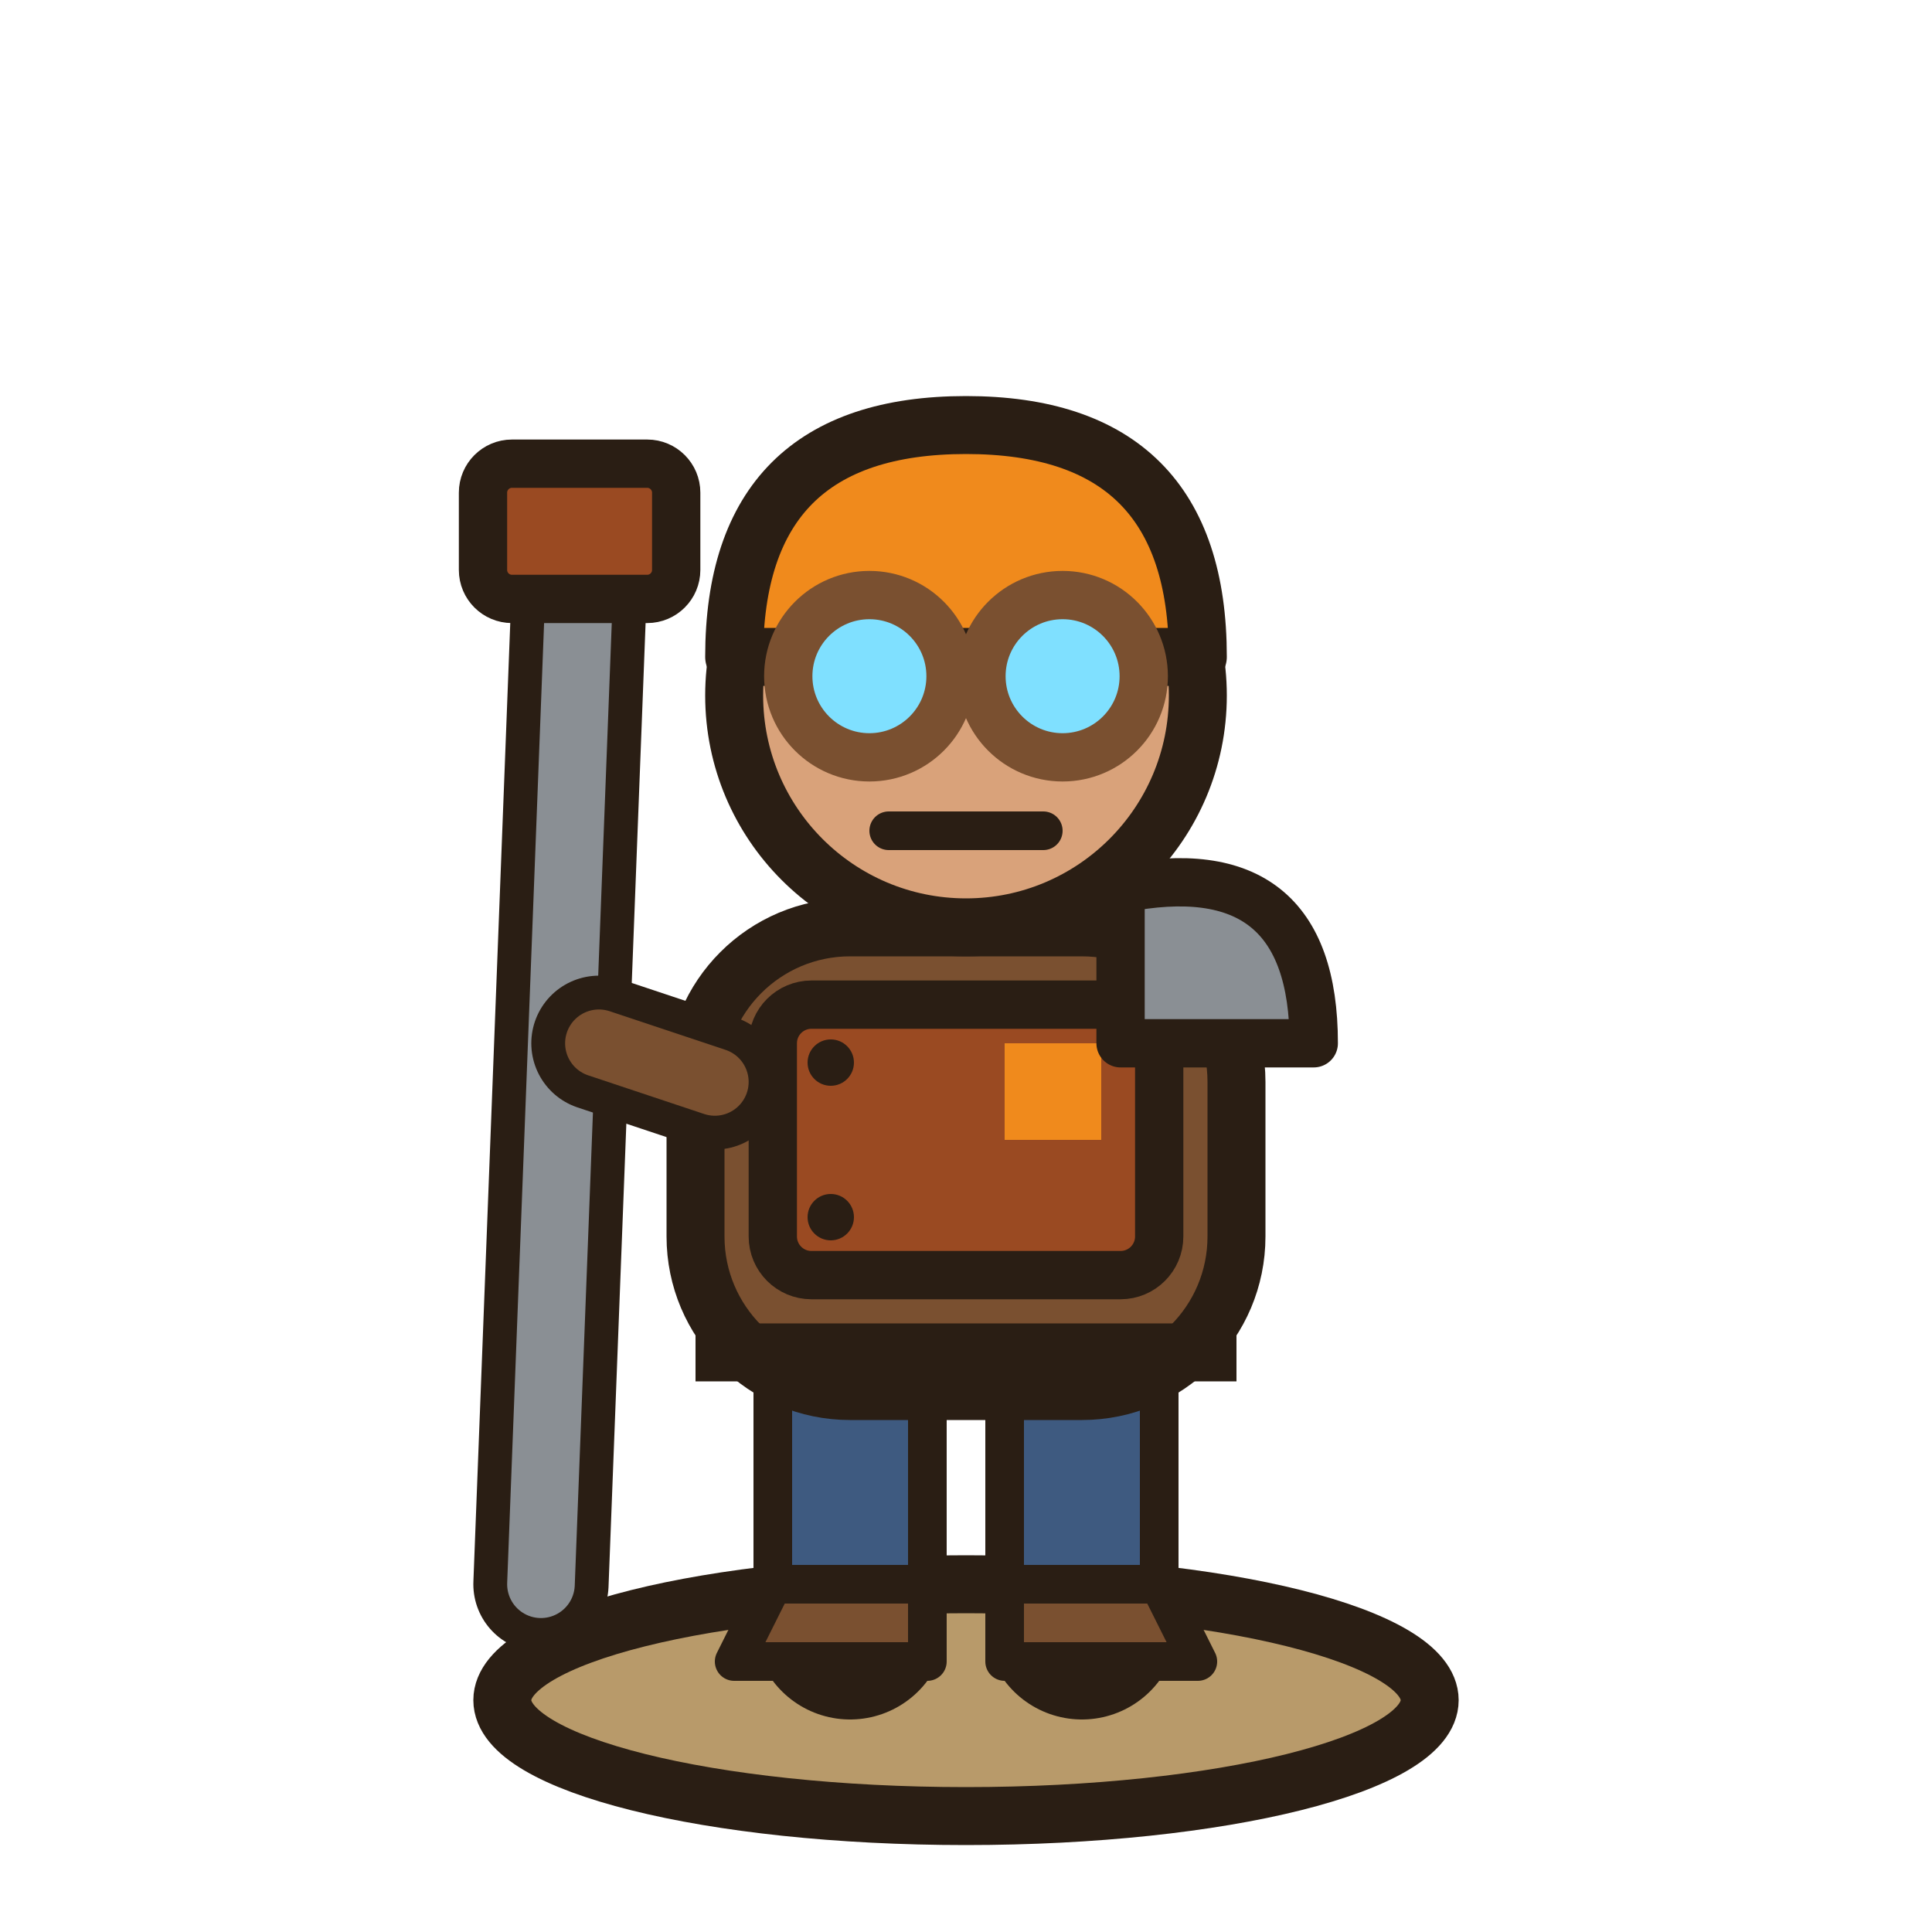
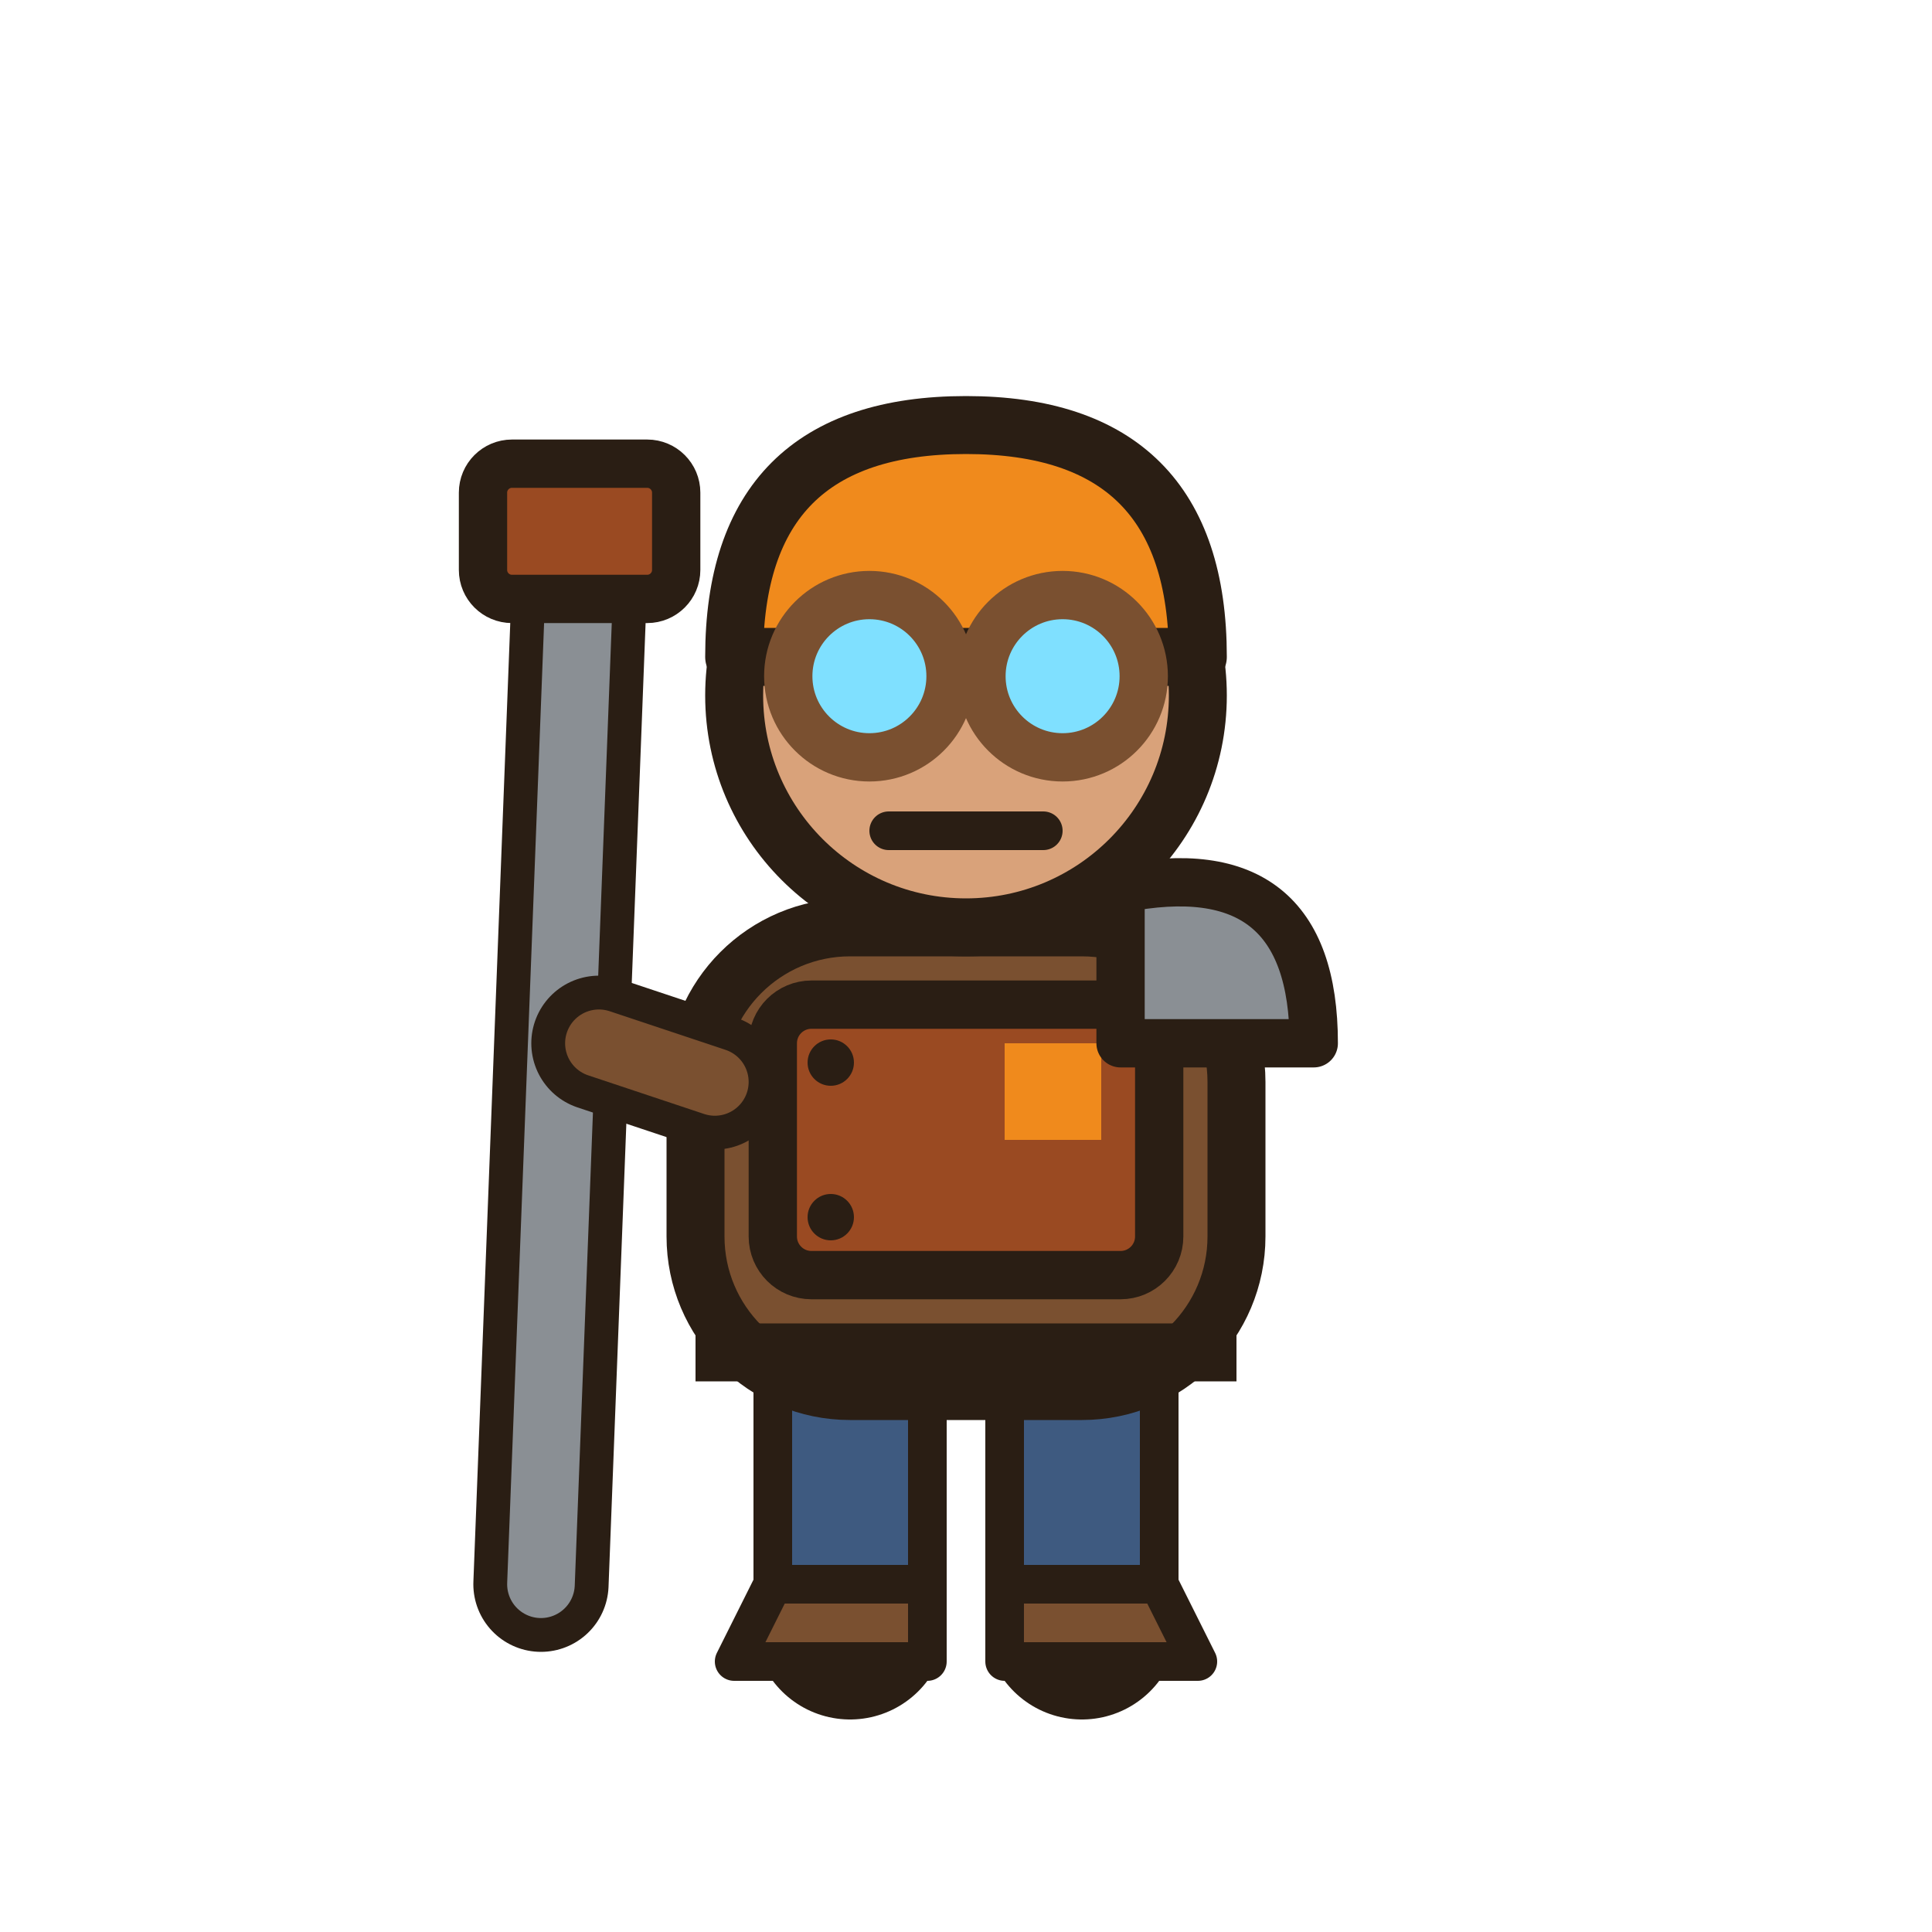
<svg xmlns="http://www.w3.org/2000/svg" viewBox="0 0 100 100">
-   <ellipse cx="50" cy="88" rx="24" ry="6" fill="#b89a6a" stroke="#2a1e14" stroke-width="3" />
  <path d="M44 84 V70 M56 84 V70" stroke="#2a1e14" stroke-width="10" stroke-linecap="round" />
  <path d="M44 84 V70 M56 84 V70" stroke="#3e5a80" stroke-width="6" stroke-linecap="round" />
  <path d="M38 86 H48 V82 H40 Z M52 86 H62 L60 82 H52 Z" fill="#7a5030" stroke="#2a1e14" stroke-width="2" stroke-linejoin="round" />
  <rect x="36" y="48" width="28" height="24" rx="8" fill="#7a5030" stroke="#2a1e14" stroke-width="3" />
  <rect x="40" y="52" width="20" height="14" rx="2" fill="#9a4a22" stroke="#2a1e14" stroke-width="2.5" />
  <rect x="52" y="54" width="5" height="5" fill="#f08a1c" />
  <circle cx="43" cy="55" r="1.2" fill="#2a1e14" />
  <circle cx="43" cy="63" r="1.2" fill="#2a1e14" />
  <path d="M58 46 Q68 44 68 54 L58 54 Z" fill="#8a8f94" stroke="#2a1e14" stroke-width="2.5" stroke-linejoin="round" />
  <path d="M36 70 H64" stroke="#2a1e14" stroke-width="3" />
  <circle cx="50" cy="36" r="12" fill="#d9a27a" stroke="#2a1e14" stroke-width="3" />
  <path d="M38 34 Q38 22 50 22 Q62 22 62 34 Z" fill="#f08a1c" stroke="#2a1e14" stroke-width="3" stroke-linejoin="round" />
  <path d="M38 34 H62" stroke="#2a1e14" stroke-width="2.5" />
  <circle cx="45" cy="35" r="4.2" fill="#7fe0ff" stroke="#7a5030" stroke-width="2.5" />
  <circle cx="55" cy="35" r="4.2" fill="#7fe0ff" stroke="#7a5030" stroke-width="2.5" />
  <path d="M46 43 h8" stroke="#2a1e14" stroke-width="2" stroke-linecap="round" />
  <path d="M28 82 L30 30" stroke="#2a1e14" stroke-width="7" stroke-linecap="round" />
  <path d="M28 82 L30 30" stroke="#8a8f94" stroke-width="3.5" stroke-linecap="round" />
  <rect x="25" y="24" width="10" height="7" rx="1.5" fill="#9a4a22" stroke="#2a1e14" stroke-width="2.5" />
  <path d="M37 56 L31 54" stroke="#2a1e14" stroke-width="7" stroke-linecap="round" />
  <path d="M37 56 L31 54" stroke="#7a5030" stroke-width="3.5" stroke-linecap="round" />
</svg>
